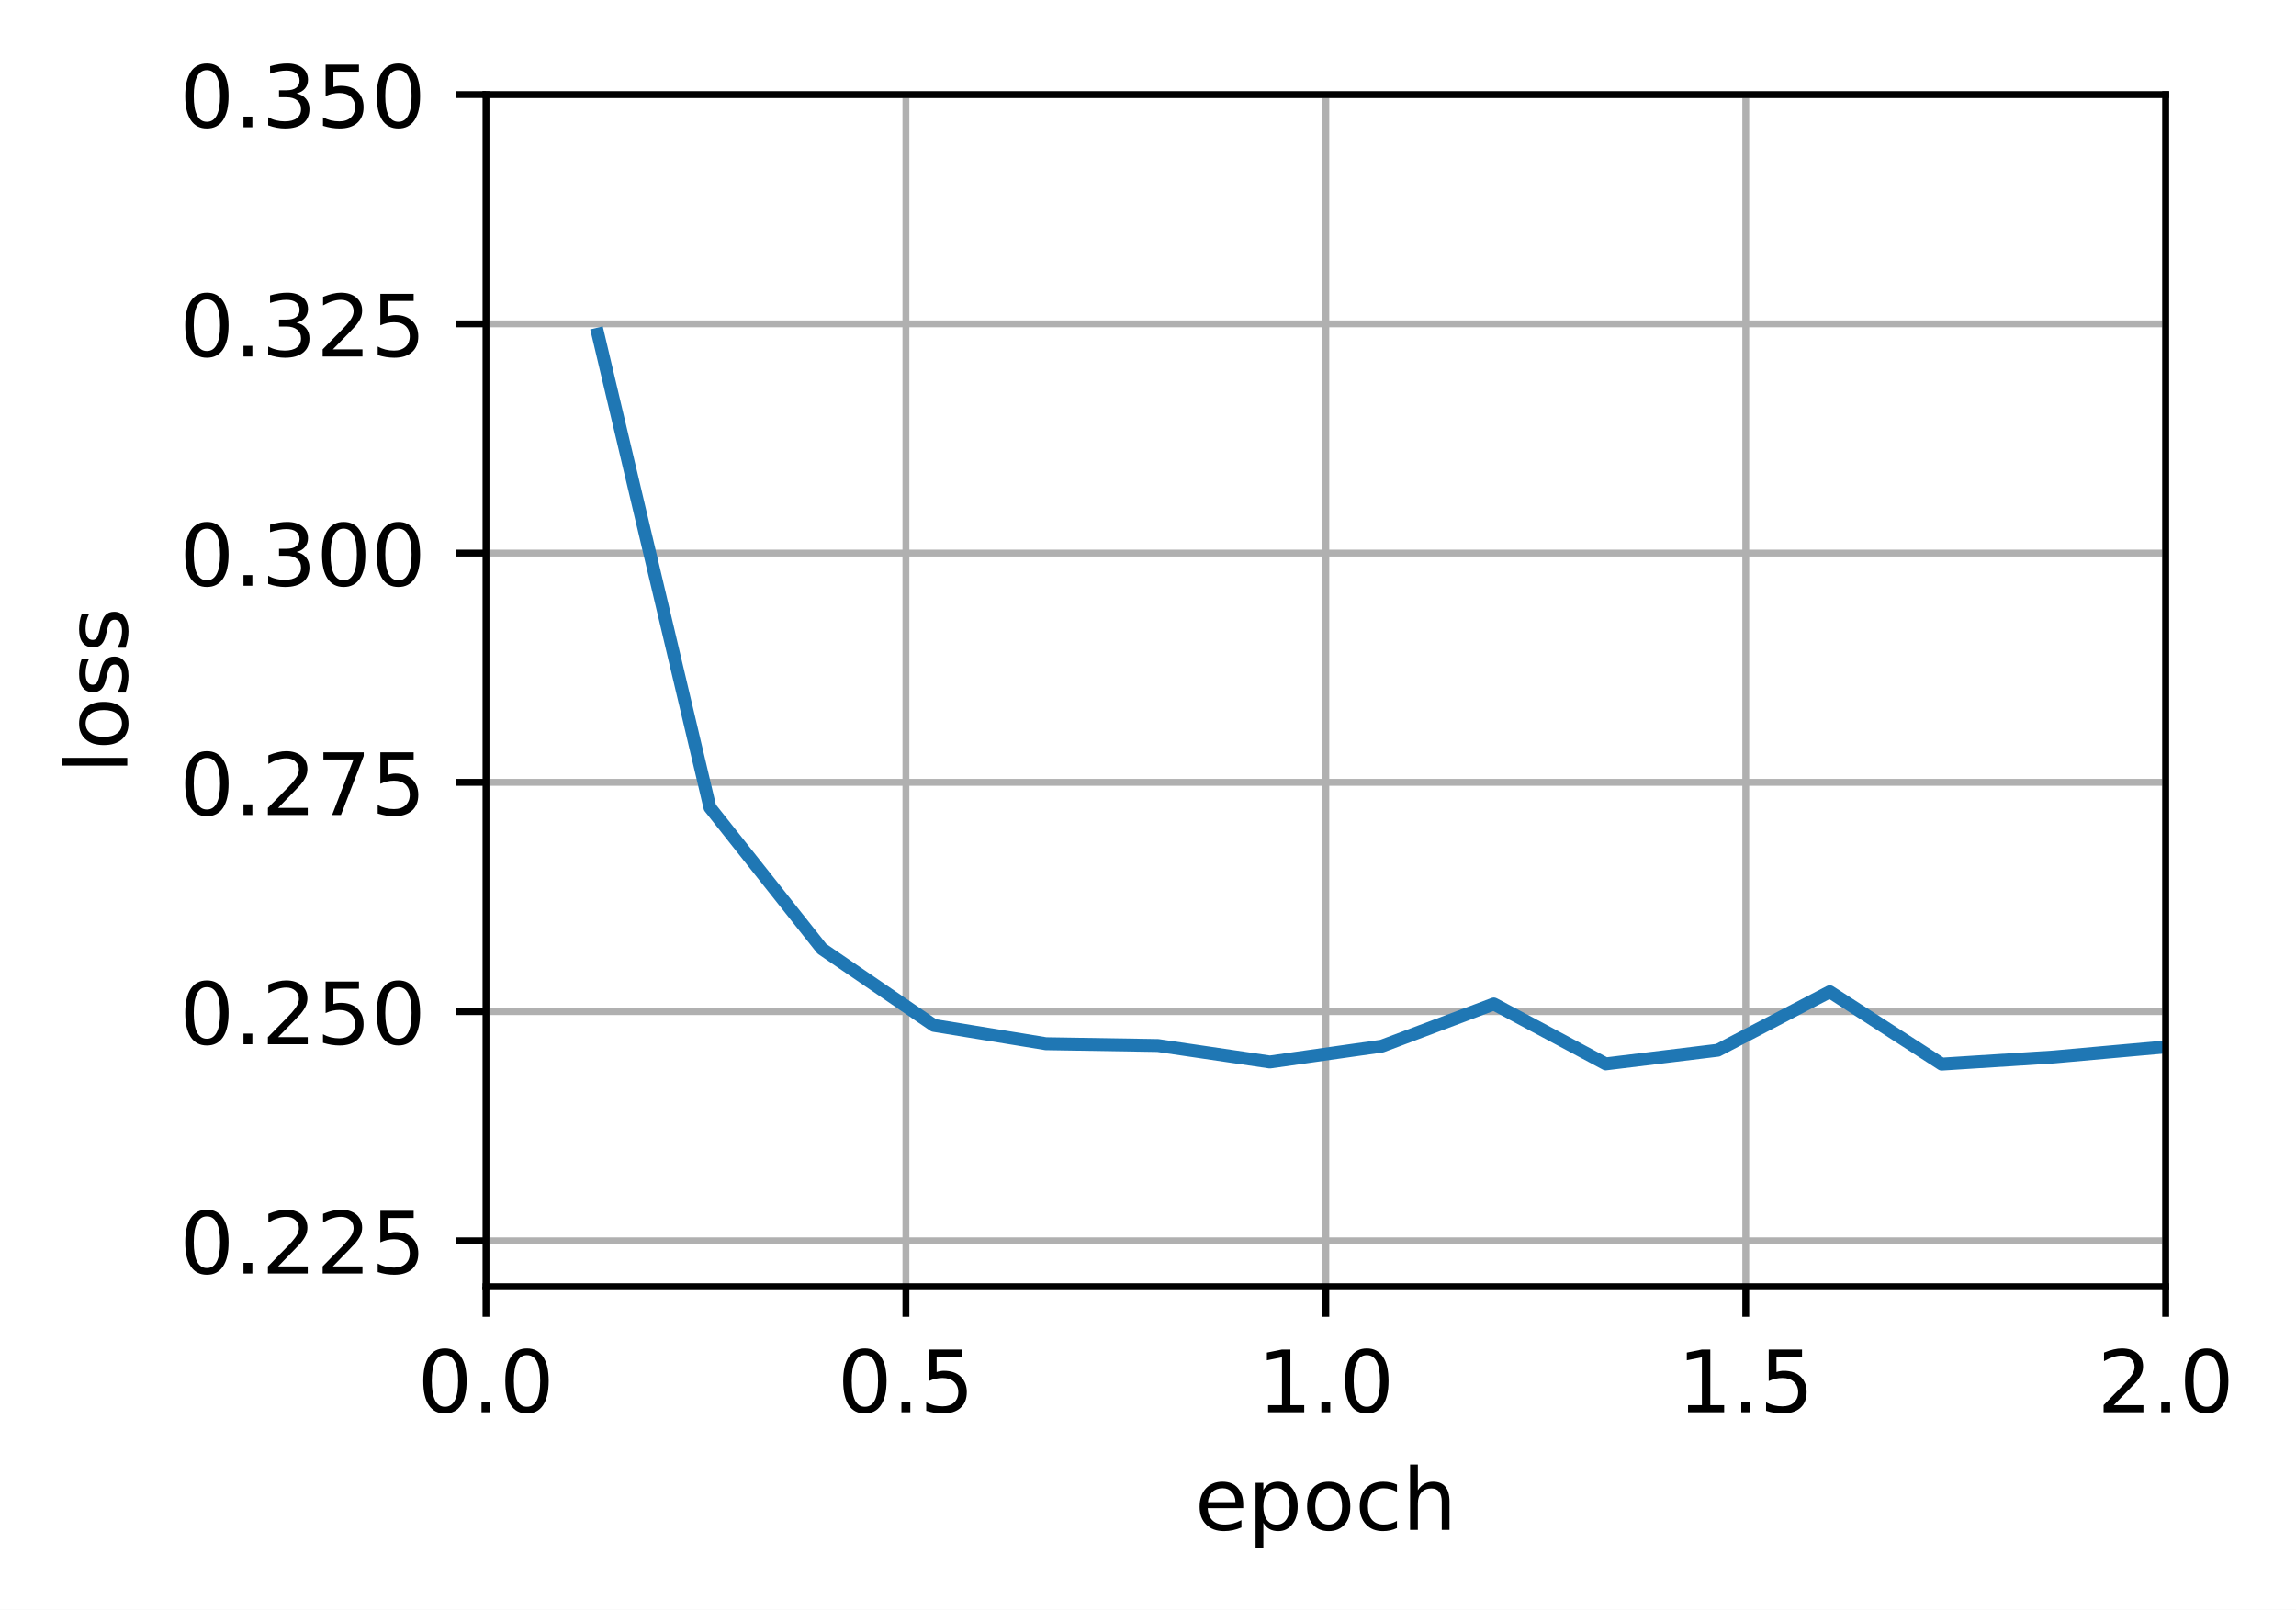
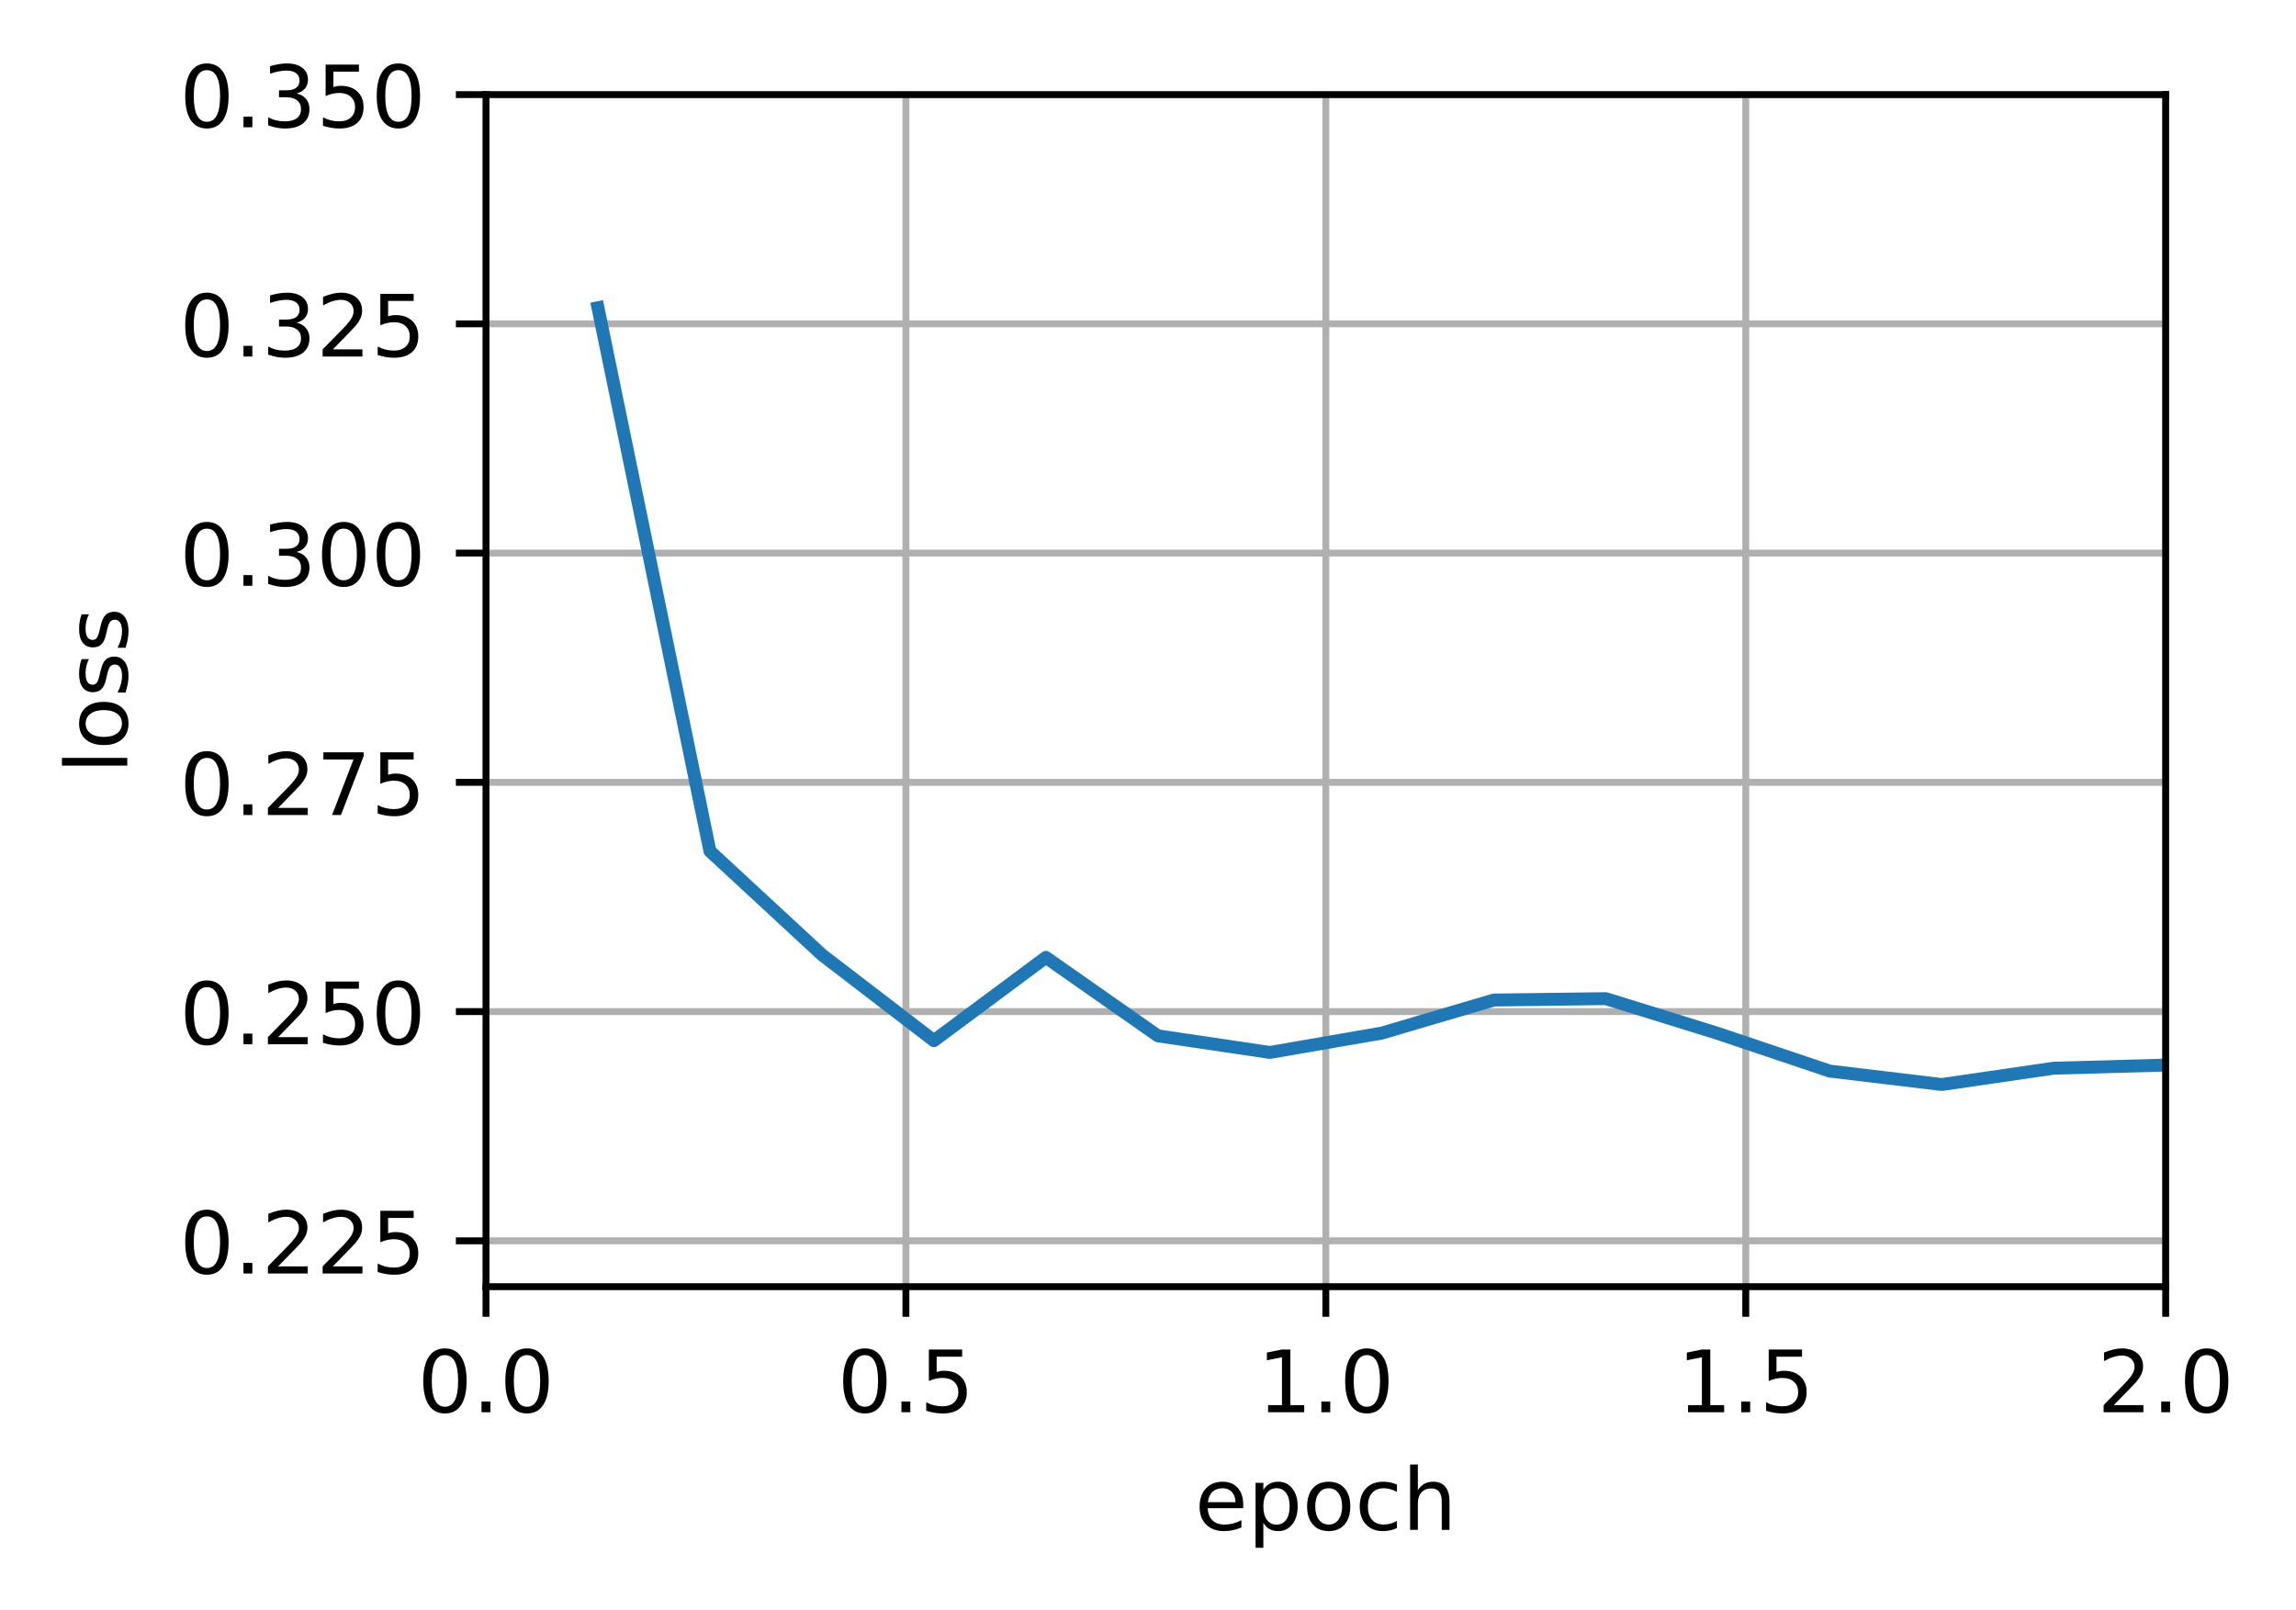
<svg xmlns="http://www.w3.org/2000/svg" xmlns:xlink="http://www.w3.org/1999/xlink" width="266.958pt" height="187.155pt" viewBox="0 0 266.958 187.155" version="1.1">
  <defs>
    <style type="text/css">*{stroke-linejoin: round; stroke-linecap: butt}</style>
  </defs>
  <g id="figure_1">
    <g id="patch_1">
      <path d="M -0 187.155  L 266.958 187.155  L 266.958 -0  L -0 -0  z " style="fill: #ffffff" />
    </g>
    <g id="axes_1">
      <g id="patch_2">
        <path d="M 56.506 149.599  L 251.806 149.599  L 251.806 10.999  L 56.506 10.999  z " style="fill: #ffffff" />
      </g>
      <g id="matplotlib.axis_1">
        <g id="xtick_1">
          <g id="line2d_1">
-             <path d="M 56.506 149.599  L 56.506 10.999  " clip-path="url(#p3a535aa8db)" style="fill: none; stroke: #b0b0b0; stroke-width: 0.8; stroke-linecap: square" />
+             <path d="M 56.506 149.599  L 56.506 10.999  " clip-path="url(#p0966dd7df8)" style="fill: none; stroke: #b0b0b0; stroke-width: 0.8; stroke-linecap: square" />
          </g>
          <g id="line2d_2">
            <defs>
-               <path id="me83920aee5" d="M 0 0  L 0 3.5  " style="stroke: #000000; stroke-width: 0.8" />
-             </defs>
-             <g>
-               <use xlink:href="#me83920aee5" x="56.506" y="149.599" style="stroke: #000000; stroke-width: 0.8" />
+               <path id="mcffbb135a4" d="M 0 0  L 0 3.5  " style="stroke: #000000; stroke-width: 0.8" />
+             </defs>
+             <g>
+               <use xlink:href="#mcffbb135a4" x="56.506" y="149.599" style="stroke: #000000; stroke-width: 0.8" />
            </g>
          </g>
          <g id="text_1">
            <g transform="translate(48.55469 164.1977) scale(0.1 -0.1)">
              <defs>
                <path id="DejaVuSans-30" d="M 2034 4250  Q 1547 4250 1301 3770  Q 1056 3291 1056 2328  Q 1056 1369 1301 889  Q 1547 409 2034 409  Q 2525 409 2770 889  Q 3016 1369 3016 2328  Q 3016 3291 2770 3770  Q 2525 4250 2034 4250  z M 2034 4750  Q 2819 4750 3233 4129  Q 3647 3509 3647 2328  Q 3647 1150 3233 529  Q 2819 -91 2034 -91  Q 1250 -91 836 529  Q 422 1150 422 2328  Q 422 3509 836 4129  Q 1250 4750 2034 4750  z " transform="scale(0.015625)" />
                <path id="DejaVuSans-2e" d="M 684 794  L 1344 794  L 1344 0  L 684 0  L 684 794  z " transform="scale(0.015625)" />
              </defs>
              <use xlink:href="#DejaVuSans-30" />
              <use xlink:href="#DejaVuSans-2e" x="63.623" />
              <use xlink:href="#DejaVuSans-30" x="95.41" />
            </g>
          </g>
        </g>
        <g id="xtick_2">
          <g id="line2d_3">
-             <path d="M 105.331 149.599  L 105.331 10.999  " clip-path="url(#p3a535aa8db)" style="fill: none; stroke: #b0b0b0; stroke-width: 0.8; stroke-linecap: square" />
+             <path d="M 105.331 149.599  L 105.331 10.999  " clip-path="url(#p0966dd7df8)" style="fill: none; stroke: #b0b0b0; stroke-width: 0.8; stroke-linecap: square" />
          </g>
          <g id="line2d_4">
            <g>
-               <use xlink:href="#me83920aee5" x="105.331" y="149.599" style="stroke: #000000; stroke-width: 0.8" />
+               <use xlink:href="#mcffbb135a4" x="105.331" y="149.599" style="stroke: #000000; stroke-width: 0.8" />
            </g>
          </g>
          <g id="text_2">
            <g transform="translate(97.37969 164.1977) scale(0.1 -0.1)">
              <defs>
                <path id="DejaVuSans-35" d="M 691 4666  L 3169 4666  L 3169 4134  L 1269 4134  L 1269 2991  Q 1406 3038 1543 3061  Q 1681 3084 1819 3084  Q 2600 3084 3056 2656  Q 3513 2228 3513 1497  Q 3513 744 3044 326  Q 2575 -91 1722 -91  Q 1428 -91 1123 -41  Q 819 9 494 109  L 494 744  Q 775 591 1075 516  Q 1375 441 1709 441  Q 2250 441 2565 725  Q 2881 1009 2881 1497  Q 2881 1984 2565 2268  Q 2250 2553 1709 2553  Q 1456 2553 1204 2497  Q 953 2441 691 2322  L 691 4666  z " transform="scale(0.015625)" />
              </defs>
              <use xlink:href="#DejaVuSans-30" />
              <use xlink:href="#DejaVuSans-2e" x="63.623" />
              <use xlink:href="#DejaVuSans-35" x="95.41" />
            </g>
          </g>
        </g>
        <g id="xtick_3">
          <g id="line2d_5">
-             <path d="M 154.156 149.599  L 154.156 10.999  " clip-path="url(#p3a535aa8db)" style="fill: none; stroke: #b0b0b0; stroke-width: 0.8; stroke-linecap: square" />
+             <path d="M 154.156 149.599  L 154.156 10.999  " clip-path="url(#p0966dd7df8)" style="fill: none; stroke: #b0b0b0; stroke-width: 0.8; stroke-linecap: square" />
          </g>
          <g id="line2d_6">
            <g>
-               <use xlink:href="#me83920aee5" x="154.156" y="149.599" style="stroke: #000000; stroke-width: 0.8" />
+               <use xlink:href="#mcffbb135a4" x="154.156" y="149.599" style="stroke: #000000; stroke-width: 0.8" />
            </g>
          </g>
          <g id="text_3">
            <g transform="translate(146.2047 164.1977) scale(0.1 -0.1)">
              <defs>
                <path id="DejaVuSans-31" d="M 794 531  L 1825 531  L 1825 4091  L 703 3866  L 703 4441  L 1819 4666  L 2450 4666  L 2450 531  L 3481 531  L 3481 0  L 794 0  L 794 531  z " transform="scale(0.015625)" />
              </defs>
              <use xlink:href="#DejaVuSans-31" />
              <use xlink:href="#DejaVuSans-2e" x="63.623" />
              <use xlink:href="#DejaVuSans-30" x="95.41" />
            </g>
          </g>
        </g>
        <g id="xtick_4">
          <g id="line2d_7">
-             <path d="M 202.981 149.599  L 202.981 10.999  " clip-path="url(#p3a535aa8db)" style="fill: none; stroke: #b0b0b0; stroke-width: 0.8; stroke-linecap: square" />
+             <path d="M 202.981 149.599  L 202.981 10.999  " clip-path="url(#p0966dd7df8)" style="fill: none; stroke: #b0b0b0; stroke-width: 0.8; stroke-linecap: square" />
          </g>
          <g id="line2d_8">
            <g>
-               <use xlink:href="#me83920aee5" x="202.981" y="149.599" style="stroke: #000000; stroke-width: 0.8" />
+               <use xlink:href="#mcffbb135a4" x="202.981" y="149.599" style="stroke: #000000; stroke-width: 0.8" />
            </g>
          </g>
          <g id="text_4">
            <g transform="translate(195.0297 164.1977) scale(0.1 -0.1)">
              <use xlink:href="#DejaVuSans-31" />
              <use xlink:href="#DejaVuSans-2e" x="63.623" />
              <use xlink:href="#DejaVuSans-35" x="95.41" />
            </g>
          </g>
        </g>
        <g id="xtick_5">
          <g id="line2d_9">
-             <path d="M 251.806 149.599  L 251.806 10.999  " clip-path="url(#p3a535aa8db)" style="fill: none; stroke: #b0b0b0; stroke-width: 0.8; stroke-linecap: square" />
+             <path d="M 251.806 149.599  L 251.806 10.999  " clip-path="url(#p0966dd7df8)" style="fill: none; stroke: #b0b0b0; stroke-width: 0.8; stroke-linecap: square" />
          </g>
          <g id="line2d_10">
            <g>
-               <use xlink:href="#me83920aee5" x="251.806" y="149.599" style="stroke: #000000; stroke-width: 0.8" />
+               <use xlink:href="#mcffbb135a4" x="251.806" y="149.599" style="stroke: #000000; stroke-width: 0.8" />
            </g>
          </g>
          <g id="text_5">
            <g transform="translate(243.8547 164.1977) scale(0.1 -0.1)">
              <defs>
                <path id="DejaVuSans-32" d="M 1228 531  L 3431 531  L 3431 0  L 469 0  L 469 531  Q 828 903 1448 1529  Q 2069 2156 2228 2338  Q 2531 2678 2651 2914  Q 2772 3150 2772 3378  Q 2772 3750 2511 3984  Q 2250 4219 1831 4219  Q 1534 4219 1204 4116  Q 875 4013 500 3803  L 500 4441  Q 881 4594 1212 4672  Q 1544 4750 1819 4750  Q 2544 4750 2975 4387  Q 3406 4025 3406 3419  Q 3406 3131 3298 2873  Q 3191 2616 2906 2266  Q 2828 2175 2409 1742  Q 1991 1309 1228 531  z " transform="scale(0.015625)" />
              </defs>
              <use xlink:href="#DejaVuSans-32" />
              <use xlink:href="#DejaVuSans-2e" x="63.623" />
              <use xlink:href="#DejaVuSans-30" x="95.41" />
            </g>
          </g>
        </g>
        <g id="text_6">
          <g transform="translate(138.9281 177.8758) scale(0.1 -0.1)">
            <defs>
              <path id="DejaVuSans-65" d="M 3597 1894  L 3597 1613  L 953 1613  Q 991 1019 1311 708  Q 1631 397 2203 397  Q 2534 397 2845 478  Q 3156 559 3463 722  L 3463 178  Q 3153 47 2828 -22  Q 2503 -91 2169 -91  Q 1331 -91 842 396  Q 353 884 353 1716  Q 353 2575 817 3079  Q 1281 3584 2069 3584  Q 2775 3584 3186 3129  Q 3597 2675 3597 1894  z M 3022 2063  Q 3016 2534 2758 2815  Q 2500 3097 2075 3097  Q 1594 3097 1305 2825  Q 1016 2553 972 2059  L 3022 2063  z " transform="scale(0.015625)" />
              <path id="DejaVuSans-70" d="M 1159 525  L 1159 -1331  L 581 -1331  L 581 3500  L 1159 3500  L 1159 2969  Q 1341 3281 1617 3432  Q 1894 3584 2278 3584  Q 2916 3584 3314 3078  Q 3713 2572 3713 1747  Q 3713 922 3314 415  Q 2916 -91 2278 -91  Q 1894 -91 1617 61  Q 1341 213 1159 525  z M 3116 1747  Q 3116 2381 2855 2742  Q 2594 3103 2138 3103  Q 1681 3103 1420 2742  Q 1159 2381 1159 1747  Q 1159 1113 1420 752  Q 1681 391 2138 391  Q 2594 391 2855 752  Q 3116 1113 3116 1747  z " transform="scale(0.015625)" />
              <path id="DejaVuSans-6f" d="M 1959 3097  Q 1497 3097 1228 2736  Q 959 2375 959 1747  Q 959 1119 1226 758  Q 1494 397 1959 397  Q 2419 397 2687 759  Q 2956 1122 2956 1747  Q 2956 2369 2687 2733  Q 2419 3097 1959 3097  z M 1959 3584  Q 2709 3584 3137 3096  Q 3566 2609 3566 1747  Q 3566 888 3137 398  Q 2709 -91 1959 -91  Q 1206 -91 779 398  Q 353 888 353 1747  Q 353 2609 779 3096  Q 1206 3584 1959 3584  z " transform="scale(0.015625)" />
              <path id="DejaVuSans-63" d="M 3122 3366  L 3122 2828  Q 2878 2963 2633 3030  Q 2388 3097 2138 3097  Q 1578 3097 1268 2742  Q 959 2388 959 1747  Q 959 1106 1268 751  Q 1578 397 2138 397  Q 2388 397 2633 464  Q 2878 531 3122 666  L 3122 134  Q 2881 22 2623 -34  Q 2366 -91 2075 -91  Q 1284 -91 818 406  Q 353 903 353 1747  Q 353 2603 823 3093  Q 1294 3584 2113 3584  Q 2378 3584 2631 3529  Q 2884 3475 3122 3366  z " transform="scale(0.015625)" />
              <path id="DejaVuSans-68" d="M 3513 2113  L 3513 0  L 2938 0  L 2938 2094  Q 2938 2591 2744 2837  Q 2550 3084 2163 3084  Q 1697 3084 1428 2787  Q 1159 2491 1159 1978  L 1159 0  L 581 0  L 581 4863  L 1159 4863  L 1159 2956  Q 1366 3272 1645 3428  Q 1925 3584 2291 3584  Q 2894 3584 3203 3211  Q 3513 2838 3513 2113  z " transform="scale(0.015625)" />
            </defs>
            <use xlink:href="#DejaVuSans-65" />
            <use xlink:href="#DejaVuSans-70" x="61.523" />
            <use xlink:href="#DejaVuSans-6f" x="125" />
            <use xlink:href="#DejaVuSans-63" x="186.182" />
            <use xlink:href="#DejaVuSans-68" x="241.162" />
          </g>
        </g>
      </g>
      <g id="matplotlib.axis_2">
        <g id="ytick_1">
          <g id="line2d_11">
-             <path d="M 56.506 144.268  L 251.806 144.268  " clip-path="url(#p3a535aa8db)" style="fill: none; stroke: #b0b0b0; stroke-width: 0.8; stroke-linecap: square" />
+             <path d="M 56.506 144.268  L 251.806 144.268  " clip-path="url(#p0966dd7df8)" style="fill: none; stroke: #b0b0b0; stroke-width: 0.8; stroke-linecap: square" />
          </g>
          <g id="line2d_12">
            <defs>
-               <path id="m1df40c4f0c" d="M 0 0  L -3.5 0  " style="stroke: #000000; stroke-width: 0.8" />
-             </defs>
-             <g>
-               <use xlink:href="#m1df40c4f0c" x="56.506" y="144.268" style="stroke: #000000; stroke-width: 0.8" />
+               <path id="m9ce7ac8af3" d="M 0 0  L -3.5 0  " style="stroke: #000000; stroke-width: 0.8" />
+             </defs>
+             <g>
+               <use xlink:href="#m9ce7ac8af3" x="56.506" y="144.268" style="stroke: #000000; stroke-width: 0.8" />
            </g>
          </g>
          <g id="text_7">
            <g transform="translate(20.87813 148.0677) scale(0.1 -0.1)">
              <use xlink:href="#DejaVuSans-30" />
              <use xlink:href="#DejaVuSans-2e" x="63.623" />
              <use xlink:href="#DejaVuSans-32" x="95.41" />
              <use xlink:href="#DejaVuSans-32" x="159.033" />
              <use xlink:href="#DejaVuSans-35" x="222.656" />
            </g>
          </g>
        </g>
        <g id="ytick_2">
          <g id="line2d_13">
-             <path d="M 56.506 117.615  L 251.806 117.615  " clip-path="url(#p3a535aa8db)" style="fill: none; stroke: #b0b0b0; stroke-width: 0.8; stroke-linecap: square" />
+             <path d="M 56.506 117.615  L 251.806 117.615  " clip-path="url(#p0966dd7df8)" style="fill: none; stroke: #b0b0b0; stroke-width: 0.8; stroke-linecap: square" />
          </g>
          <g id="line2d_14">
            <g>
-               <use xlink:href="#m1df40c4f0c" x="56.506" y="117.615" style="stroke: #000000; stroke-width: 0.8" />
+               <use xlink:href="#m9ce7ac8af3" x="56.506" y="117.615" style="stroke: #000000; stroke-width: 0.8" />
            </g>
          </g>
          <g id="text_8">
            <g transform="translate(20.87813 121.4138) scale(0.1 -0.1)">
              <use xlink:href="#DejaVuSans-30" />
              <use xlink:href="#DejaVuSans-2e" x="63.623" />
              <use xlink:href="#DejaVuSans-32" x="95.41" />
              <use xlink:href="#DejaVuSans-35" x="159.033" />
              <use xlink:href="#DejaVuSans-30" x="222.656" />
            </g>
          </g>
        </g>
        <g id="ytick_3">
          <g id="line2d_15">
-             <path d="M 56.506 90.961  L 251.806 90.961  " clip-path="url(#p3a535aa8db)" style="fill: none; stroke: #b0b0b0; stroke-width: 0.8; stroke-linecap: square" />
+             <path d="M 56.506 90.961  L 251.806 90.961  " clip-path="url(#p0966dd7df8)" style="fill: none; stroke: #b0b0b0; stroke-width: 0.8; stroke-linecap: square" />
          </g>
          <g id="line2d_16">
            <g>
-               <use xlink:href="#m1df40c4f0c" x="56.506" y="90.961" style="stroke: #000000; stroke-width: 0.8" />
+               <use xlink:href="#m9ce7ac8af3" x="56.506" y="90.961" style="stroke: #000000; stroke-width: 0.8" />
            </g>
          </g>
          <g id="text_9">
            <g transform="translate(20.87813 94.75998) scale(0.1 -0.1)">
              <defs>
                <path id="DejaVuSans-37" d="M 525 4666  L 3525 4666  L 3525 4397  L 1831 0  L 1172 0  L 2766 4134  L 525 4134  L 525 4666  z " transform="scale(0.015625)" />
              </defs>
              <use xlink:href="#DejaVuSans-30" />
              <use xlink:href="#DejaVuSans-2e" x="63.623" />
              <use xlink:href="#DejaVuSans-32" x="95.41" />
              <use xlink:href="#DejaVuSans-37" x="159.033" />
              <use xlink:href="#DejaVuSans-35" x="222.656" />
            </g>
          </g>
        </g>
        <g id="ytick_4">
          <g id="line2d_17">
-             <path d="M 56.506 64.307  L 251.806 64.307  " clip-path="url(#p3a535aa8db)" style="fill: none; stroke: #b0b0b0; stroke-width: 0.8; stroke-linecap: square" />
+             <path d="M 56.506 64.307  L 251.806 64.307  " clip-path="url(#p0966dd7df8)" style="fill: none; stroke: #b0b0b0; stroke-width: 0.8; stroke-linecap: square" />
          </g>
          <g id="line2d_18">
            <g>
-               <use xlink:href="#m1df40c4f0c" x="56.506" y="64.307" style="stroke: #000000; stroke-width: 0.8" />
+               <use xlink:href="#m9ce7ac8af3" x="56.506" y="64.307" style="stroke: #000000; stroke-width: 0.8" />
            </g>
          </g>
          <g id="text_10">
            <g transform="translate(20.87813 68.10613) scale(0.1 -0.1)">
              <defs>
                <path id="DejaVuSans-33" d="M 2597 2516  Q 3050 2419 3304 2112  Q 3559 1806 3559 1356  Q 3559 666 3084 287  Q 2609 -91 1734 -91  Q 1441 -91 1130 -33  Q 819 25 488 141  L 488 750  Q 750 597 1062 519  Q 1375 441 1716 441  Q 2309 441 2620 675  Q 2931 909 2931 1356  Q 2931 1769 2642 2001  Q 2353 2234 1838 2234  L 1294 2234  L 1294 2753  L 1863 2753  Q 2328 2753 2575 2939  Q 2822 3125 2822 3475  Q 2822 3834 2567 4026  Q 2313 4219 1838 4219  Q 1578 4219 1281 4162  Q 984 4106 628 3988  L 628 4550  Q 988 4650 1302 4700  Q 1616 4750 1894 4750  Q 2613 4750 3031 4423  Q 3450 4097 3450 3541  Q 3450 3153 3228 2886  Q 3006 2619 2597 2516  z " transform="scale(0.015625)" />
              </defs>
              <use xlink:href="#DejaVuSans-30" />
              <use xlink:href="#DejaVuSans-2e" x="63.623" />
              <use xlink:href="#DejaVuSans-33" x="95.41" />
              <use xlink:href="#DejaVuSans-30" x="159.033" />
              <use xlink:href="#DejaVuSans-30" x="222.656" />
            </g>
          </g>
        </g>
        <g id="ytick_5">
          <g id="line2d_19">
-             <path d="M 56.506 37.653  L 251.806 37.653  " clip-path="url(#p3a535aa8db)" style="fill: none; stroke: #b0b0b0; stroke-width: 0.8; stroke-linecap: square" />
+             <path d="M 56.506 37.653  L 251.806 37.653  " clip-path="url(#p0966dd7df8)" style="fill: none; stroke: #b0b0b0; stroke-width: 0.8; stroke-linecap: square" />
          </g>
          <g id="line2d_20">
            <g>
-               <use xlink:href="#m1df40c4f0c" x="56.506" y="37.653" style="stroke: #000000; stroke-width: 0.8" />
+               <use xlink:href="#m9ce7ac8af3" x="56.506" y="37.653" style="stroke: #000000; stroke-width: 0.8" />
            </g>
          </g>
          <g id="text_11">
            <g transform="translate(20.87813 41.45228) scale(0.1 -0.1)">
              <use xlink:href="#DejaVuSans-30" />
              <use xlink:href="#DejaVuSans-2e" x="63.623" />
              <use xlink:href="#DejaVuSans-33" x="95.41" />
              <use xlink:href="#DejaVuSans-32" x="159.033" />
              <use xlink:href="#DejaVuSans-35" x="222.656" />
            </g>
          </g>
        </g>
        <g id="ytick_6">
          <g id="line2d_21">
-             <path d="M 56.506 10.999  L 251.806 10.999  " clip-path="url(#p3a535aa8db)" style="fill: none; stroke: #b0b0b0; stroke-width: 0.8; stroke-linecap: square" />
+             <path d="M 56.506 10.999  L 251.806 10.999  " clip-path="url(#p0966dd7df8)" style="fill: none; stroke: #b0b0b0; stroke-width: 0.8; stroke-linecap: square" />
          </g>
          <g id="line2d_22">
            <g>
-               <use xlink:href="#m1df40c4f0c" x="56.506" y="10.999" style="stroke: #000000; stroke-width: 0.8" />
+               <use xlink:href="#m9ce7ac8af3" x="56.506" y="10.999" style="stroke: #000000; stroke-width: 0.8" />
            </g>
          </g>
          <g id="text_12">
            <g transform="translate(20.87813 14.79844) scale(0.1 -0.1)">
              <use xlink:href="#DejaVuSans-30" />
              <use xlink:href="#DejaVuSans-2e" x="63.623" />
              <use xlink:href="#DejaVuSans-33" x="95.41" />
              <use xlink:href="#DejaVuSans-35" x="159.033" />
              <use xlink:href="#DejaVuSans-30" x="222.656" />
            </g>
          </g>
        </g>
        <g id="text_13">
          <g transform="translate(14.79844 89.95703) rotate(-90) scale(0.1 -0.1)">
            <defs>
              <path id="DejaVuSans-6c" d="M 603 4863  L 1178 4863  L 1178 0  L 603 0  L 603 4863  z " transform="scale(0.015625)" />
              <path id="DejaVuSans-73" d="M 2834 3397  L 2834 2853  Q 2591 2978 2328 3040  Q 2066 3103 1784 3103  Q 1356 3103 1142 2972  Q 928 2841 928 2578  Q 928 2378 1081 2264  Q 1234 2150 1697 2047  L 1894 2003  Q 2506 1872 2764 1633  Q 3022 1394 3022 966  Q 3022 478 2636 193  Q 2250 -91 1575 -91  Q 1294 -91 989 -36  Q 684 19 347 128  L 347 722  Q 666 556 975 473  Q 1284 391 1588 391  Q 1994 391 2212 530  Q 2431 669 2431 922  Q 2431 1156 2273 1281  Q 2116 1406 1581 1522  L 1381 1569  Q 847 1681 609 1914  Q 372 2147 372 2553  Q 372 3047 722 3315  Q 1072 3584 1716 3584  Q 2034 3584 2315 3537  Q 2597 3491 2834 3397  z " transform="scale(0.015625)" />
            </defs>
            <use xlink:href="#DejaVuSans-6c" />
            <use xlink:href="#DejaVuSans-6f" x="27.783" />
            <use xlink:href="#DejaVuSans-73" x="88.965" />
            <use xlink:href="#DejaVuSans-73" x="141.064" />
          </g>
        </g>
      </g>
      <g id="line2d_23">
-         <path d="M 69.526 38.852  L 82.546 93.888  L 95.566 110.316  L 108.586 119.225  L 121.606 121.35  L 134.626 121.56  L 147.646 123.475  L 160.666 121.63  L 173.686 116.731  L 186.706 123.694  L 199.726 122.109  L 212.746 115.308  L 225.766 123.721  L 238.786 122.892  L 251.806 121.723  " clip-path="url(#p3a535aa8db)" style="fill: none; stroke: #1f77b4; stroke-width: 1.5; stroke-linecap: square" />
+         <path d="M 69.526 35.778  L 82.546 98.96  L 95.566 111.006  L 108.586 120.995  L 121.606 111.313  L 134.626 120.433  L 147.646 122.366  L 160.666 120.114  L 173.686 116.272  L 186.706 116.109  L 199.726 120.151  L 212.746 124.534  L 225.766 126.093  L 238.786 124.197  L 251.806 123.836  " clip-path="url(#p0966dd7df8)" style="fill: none; stroke: #1f77b4; stroke-width: 1.5; stroke-linecap: square" />
      </g>
      <g id="patch_3">
        <path d="M 56.506 149.599  L 56.506 10.999  " style="fill: none; stroke: #000000; stroke-width: 0.8; stroke-linejoin: miter; stroke-linecap: square" />
      </g>
      <g id="patch_4">
        <path d="M 251.806 149.599  L 251.806 10.999  " style="fill: none; stroke: #000000; stroke-width: 0.8; stroke-linejoin: miter; stroke-linecap: square" />
      </g>
      <g id="patch_5">
        <path d="M 56.506 149.599  L 251.806 149.599  " style="fill: none; stroke: #000000; stroke-width: 0.8; stroke-linejoin: miter; stroke-linecap: square" />
      </g>
      <g id="patch_6">
        <path d="M 56.506 10.999  L 251.806 10.999  " style="fill: none; stroke: #000000; stroke-width: 0.8; stroke-linejoin: miter; stroke-linecap: square" />
      </g>
    </g>
  </g>
  <defs>
-     <clipPath id="p3a535aa8db">
+     <clipPath id="p0966dd7df8">
      <rect x="56.506" y="10.999" width="195.3" height="138.6" />
    </clipPath>
  </defs>
</svg>
